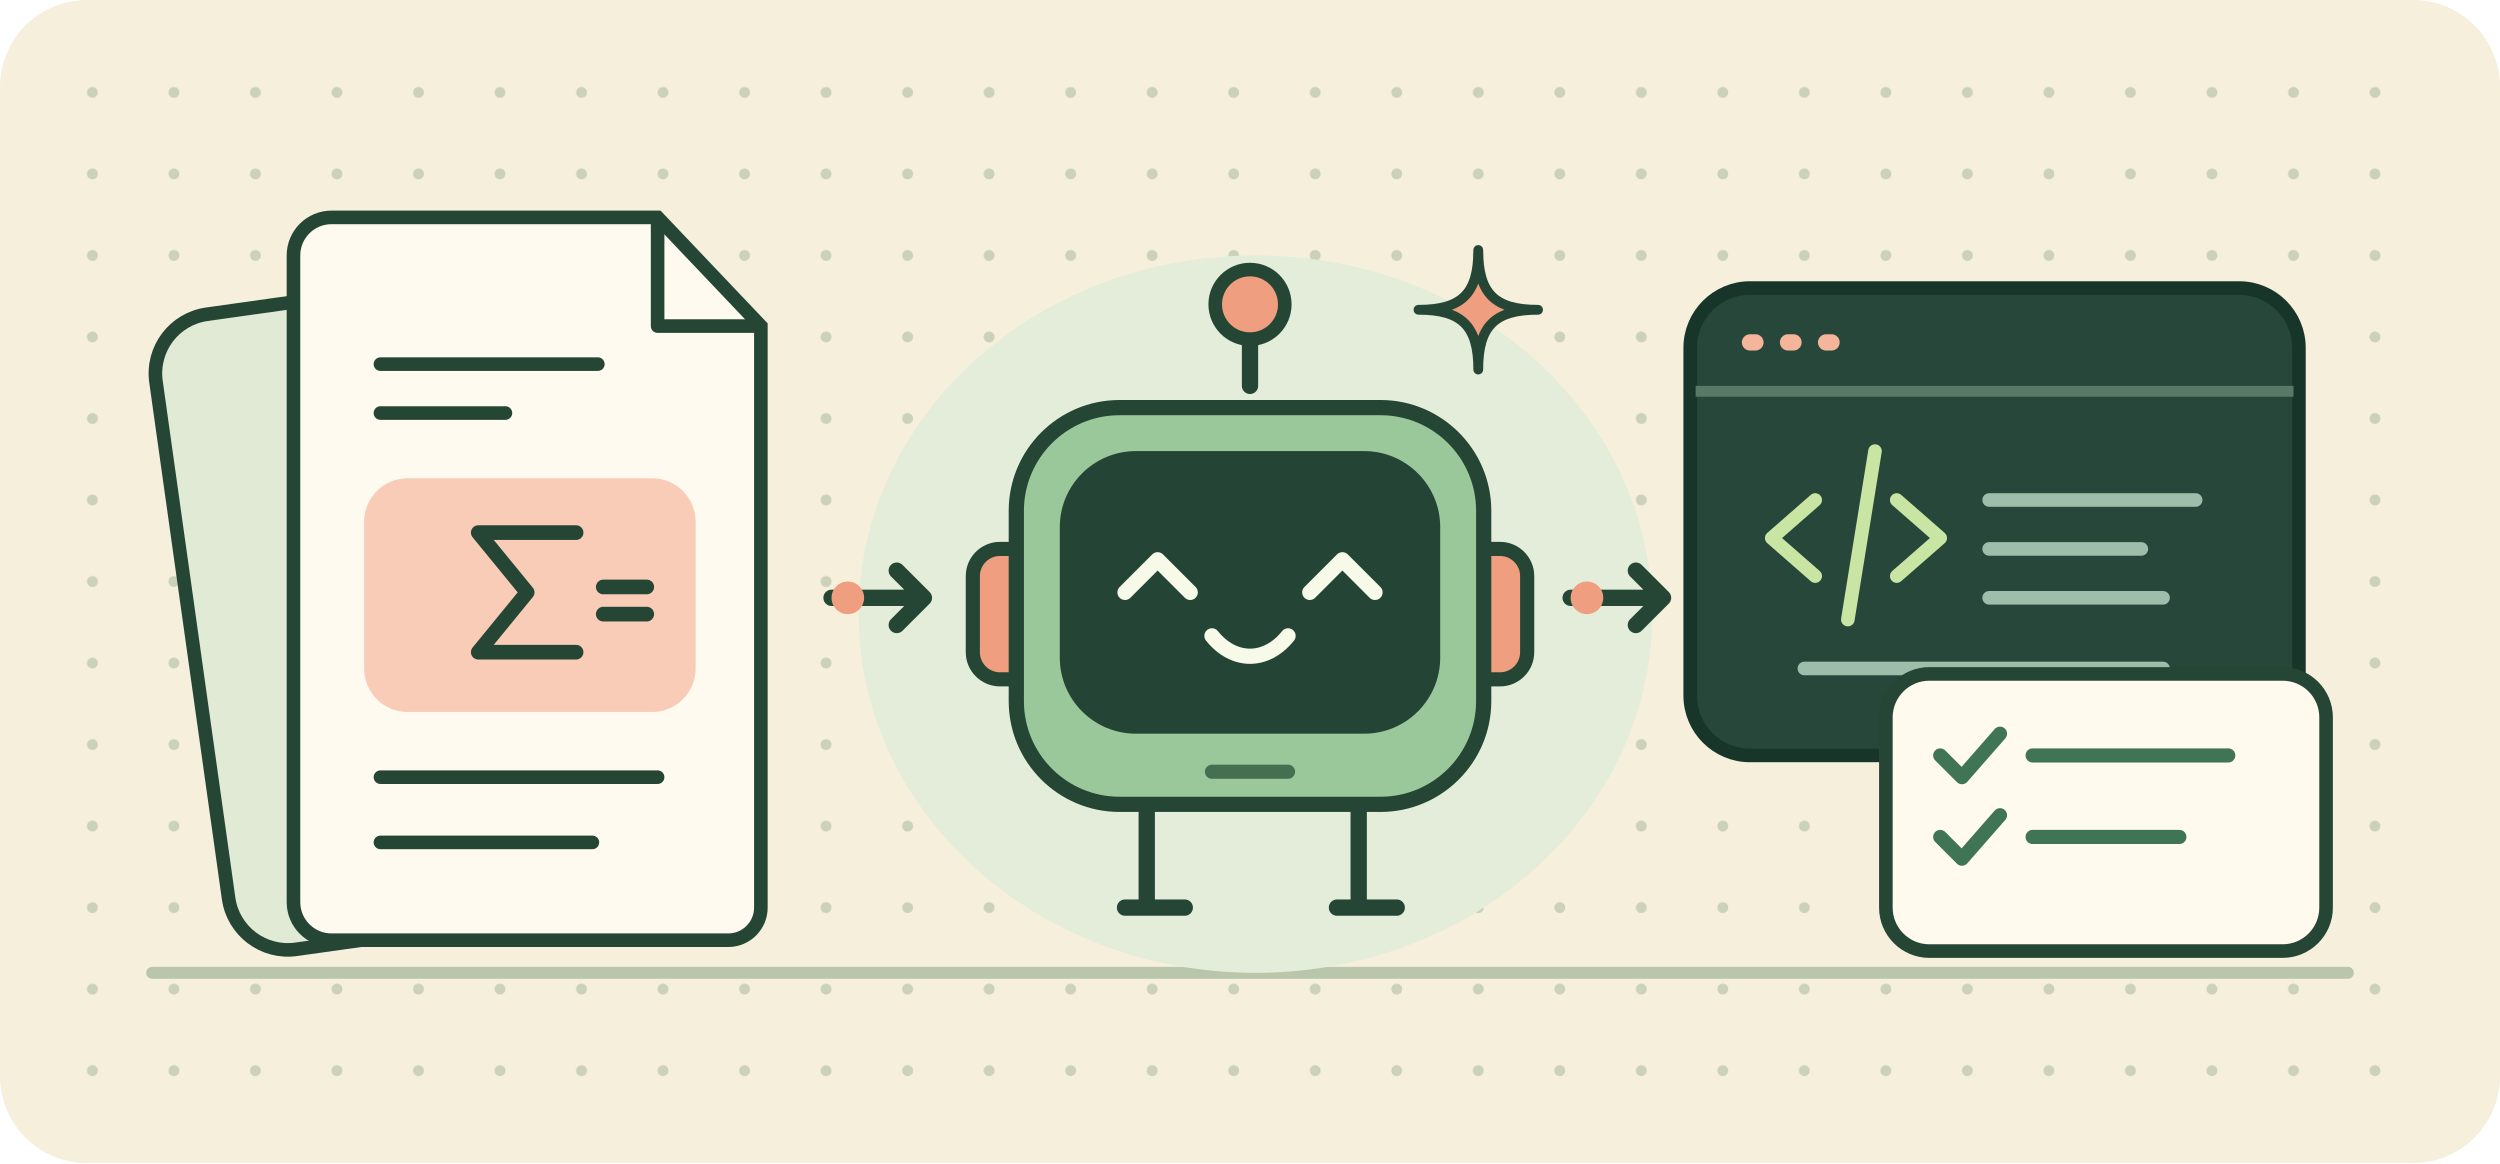
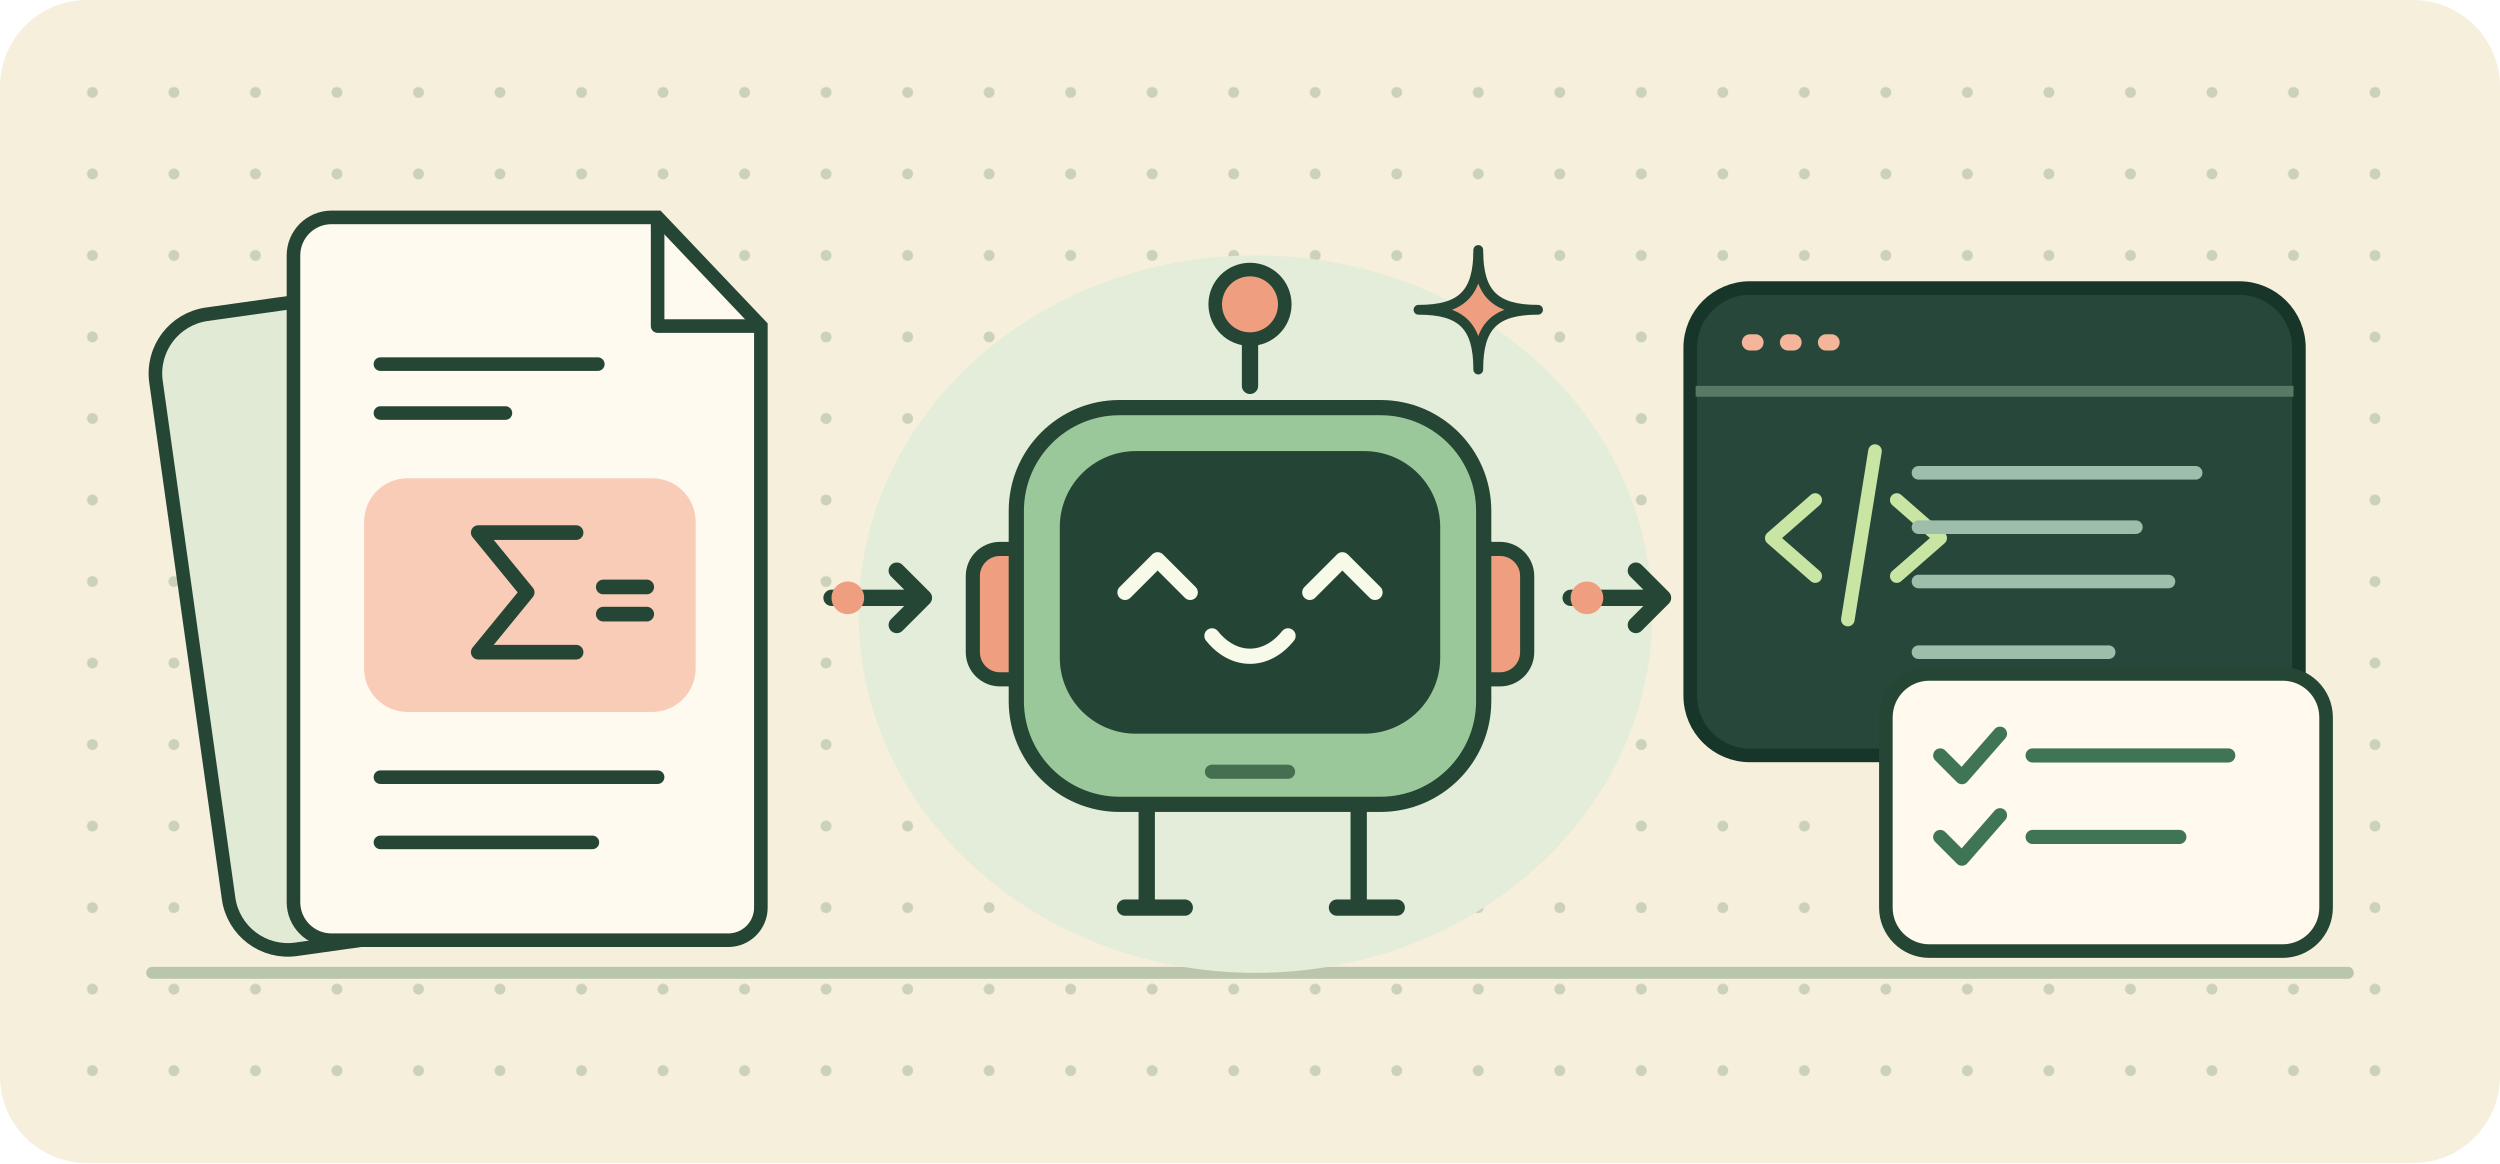
<svg xmlns="http://www.w3.org/2000/svg" viewBox="0 0 460 214" width="460" height="214" role="img" aria-labelledby="title description">
  <style>
    @media (prefers-reduced-motion: no-preference) {
      .spark { transform-box: fill-box; transform-origin: center; animation: twinkle 900ms ease-out 2; }
      .dot { animation: signal 1200ms ease-out 2; }
      @keyframes twinkle { 40% { transform: scale(1.25) rotate(7deg); } }
      @keyframes signal { 40% { opacity: .25; } }
    }
  </style>
  <defs>
    <pattern id="grid" width="15" height="15" patternUnits="userSpaceOnUse">
      <circle cx="2" cy="2" r="1" fill="#71936d" opacity=".32" />
    </pattern>
  </defs>
  <rect width="460" height="214" rx="16" fill="#f5efdc" />
  <rect x="12" y="12" width="436" height="190" rx="13" fill="url(#grid)" />
  <path d="M28 179h404" stroke="#b9c6ac" stroke-width="2.2" stroke-linecap="round" />
  <ellipse cx="231" cy="113" rx="73" ry="66" fill="#e3edda" />
  <path d="M153 110h17m-5-5 5 5-5 5m124-5h17m-5-5 5 5-5 5" fill="none" stroke="#254535" stroke-width="3" stroke-linecap="round" stroke-linejoin="round" />
  <circle class="dot" cx="156" cy="110" r="3" fill="#ef9e80" />
  <circle class="dot" cx="292" cy="110" r="3" fill="#ef9e80" />
  <rect x="34" y="53" width="85" height="118" rx="11" fill="#e0ead4" stroke="#254535" stroke-width="2.5" transform="rotate(-8 76 105)" />
  <path d="M61 40h60l19 20v107a6 6 0 0 1-6 6H61a7 7 0 0 1-7-7V47a7 7 0 0 1 7-7Z" fill="#fffaf0" stroke="#254535" stroke-width="2.5" />
  <path d="M121 41v19h18M70 67h40m-40 9h23m-23 67h51m-51 12h39" fill="none" stroke="#254535" stroke-width="2.5" stroke-linecap="round" stroke-linejoin="round" />
  <rect x="67" y="88" width="61" height="43" rx="8" fill="#f8ccb7" />
  <path d="M106 98H88l9 11-9 11h18m5-12h8m-8 5h8" fill="none" stroke="#254535" stroke-width="2.7" stroke-linecap="round" stroke-linejoin="round" />
  <rect x="311" y="53" width="112" height="86" rx="11" fill="#264739" stroke="#173529" stroke-width="2.5" />
  <path d="M312 72h110" stroke="#597967" stroke-width="2" />
  <path d="M322 63h1m6 0h1m6 0h1" stroke="#f4b59b" stroke-width="3" stroke-linecap="round" />
  <path d="m334 92-8 7 8 7m15-14 8 7-8 7m-9 8 5-31" fill="none" stroke="#c9e5a3" stroke-width="2.5" stroke-linecap="round" stroke-linejoin="round" />
-   <path d="M366 92h38m-38 9h28m-28 9h32m-66 13h66" stroke="#9ebdaa" stroke-width="2.5" stroke-linecap="round" />
+   <path d="M353 87h51m-51 10h40m-40 10h46m-46 13h35" stroke="#9ebdaa" stroke-width="2.5" stroke-linecap="round" />
  <rect x="347" y="124" width="81" height="51" rx="8" fill="#fff9ee" stroke="#254535" stroke-width="2.5" />
  <path d="m357 139 4 4 7-8m-11 19 4 4 7-8m6-11h36m-36 15h27" fill="none" stroke="#3f7554" stroke-width="2.6" stroke-linecap="round" stroke-linejoin="round" />
  <g>
    <path d="M211 145v22m39-22v22m-43 0h11m28 0h11m-27-96V57" fill="none" stroke="#254535" stroke-width="3" stroke-linecap="round" />
    <circle cx="230" cy="56" r="6.4" fill="#ef9e80" stroke="#254535" stroke-width="2.5" />
    <path d="M187 101h-3a5 5 0 0 0-5 5v14a5 5 0 0 0 5 5h3m86-24h3a5 5 0 0 1 5 5v14a5 5 0 0 1-5 5h-3" fill="#ef9e80" stroke="#254535" stroke-width="2.6" />
    <rect x="187" y="75" width="86" height="73" rx="19" fill="#9bc89a" stroke="#254535" stroke-width="2.8" />
    <rect x="195" y="83" width="70" height="52" rx="14" fill="#244535" />
    <path d="m207 109 6-6 6 6m22 0 6-6 6 6m-30 8c4 5 10 5 14 0" fill="none" stroke="#f7fae9" stroke-width="2.8" stroke-linecap="round" stroke-linejoin="round" />
    <path d="M223 142h14" stroke="#466f51" stroke-width="2.6" stroke-linecap="round" />
    <path class="spark" d="M272 46c0 8 3 11 11 11-8 0-11 3-11 11 0-8-3-11-11-11 8 0 11-3 11-11Z" fill="#ef9e80" stroke="#254535" stroke-width="1.8" stroke-linejoin="round" />
  </g>
</svg>
